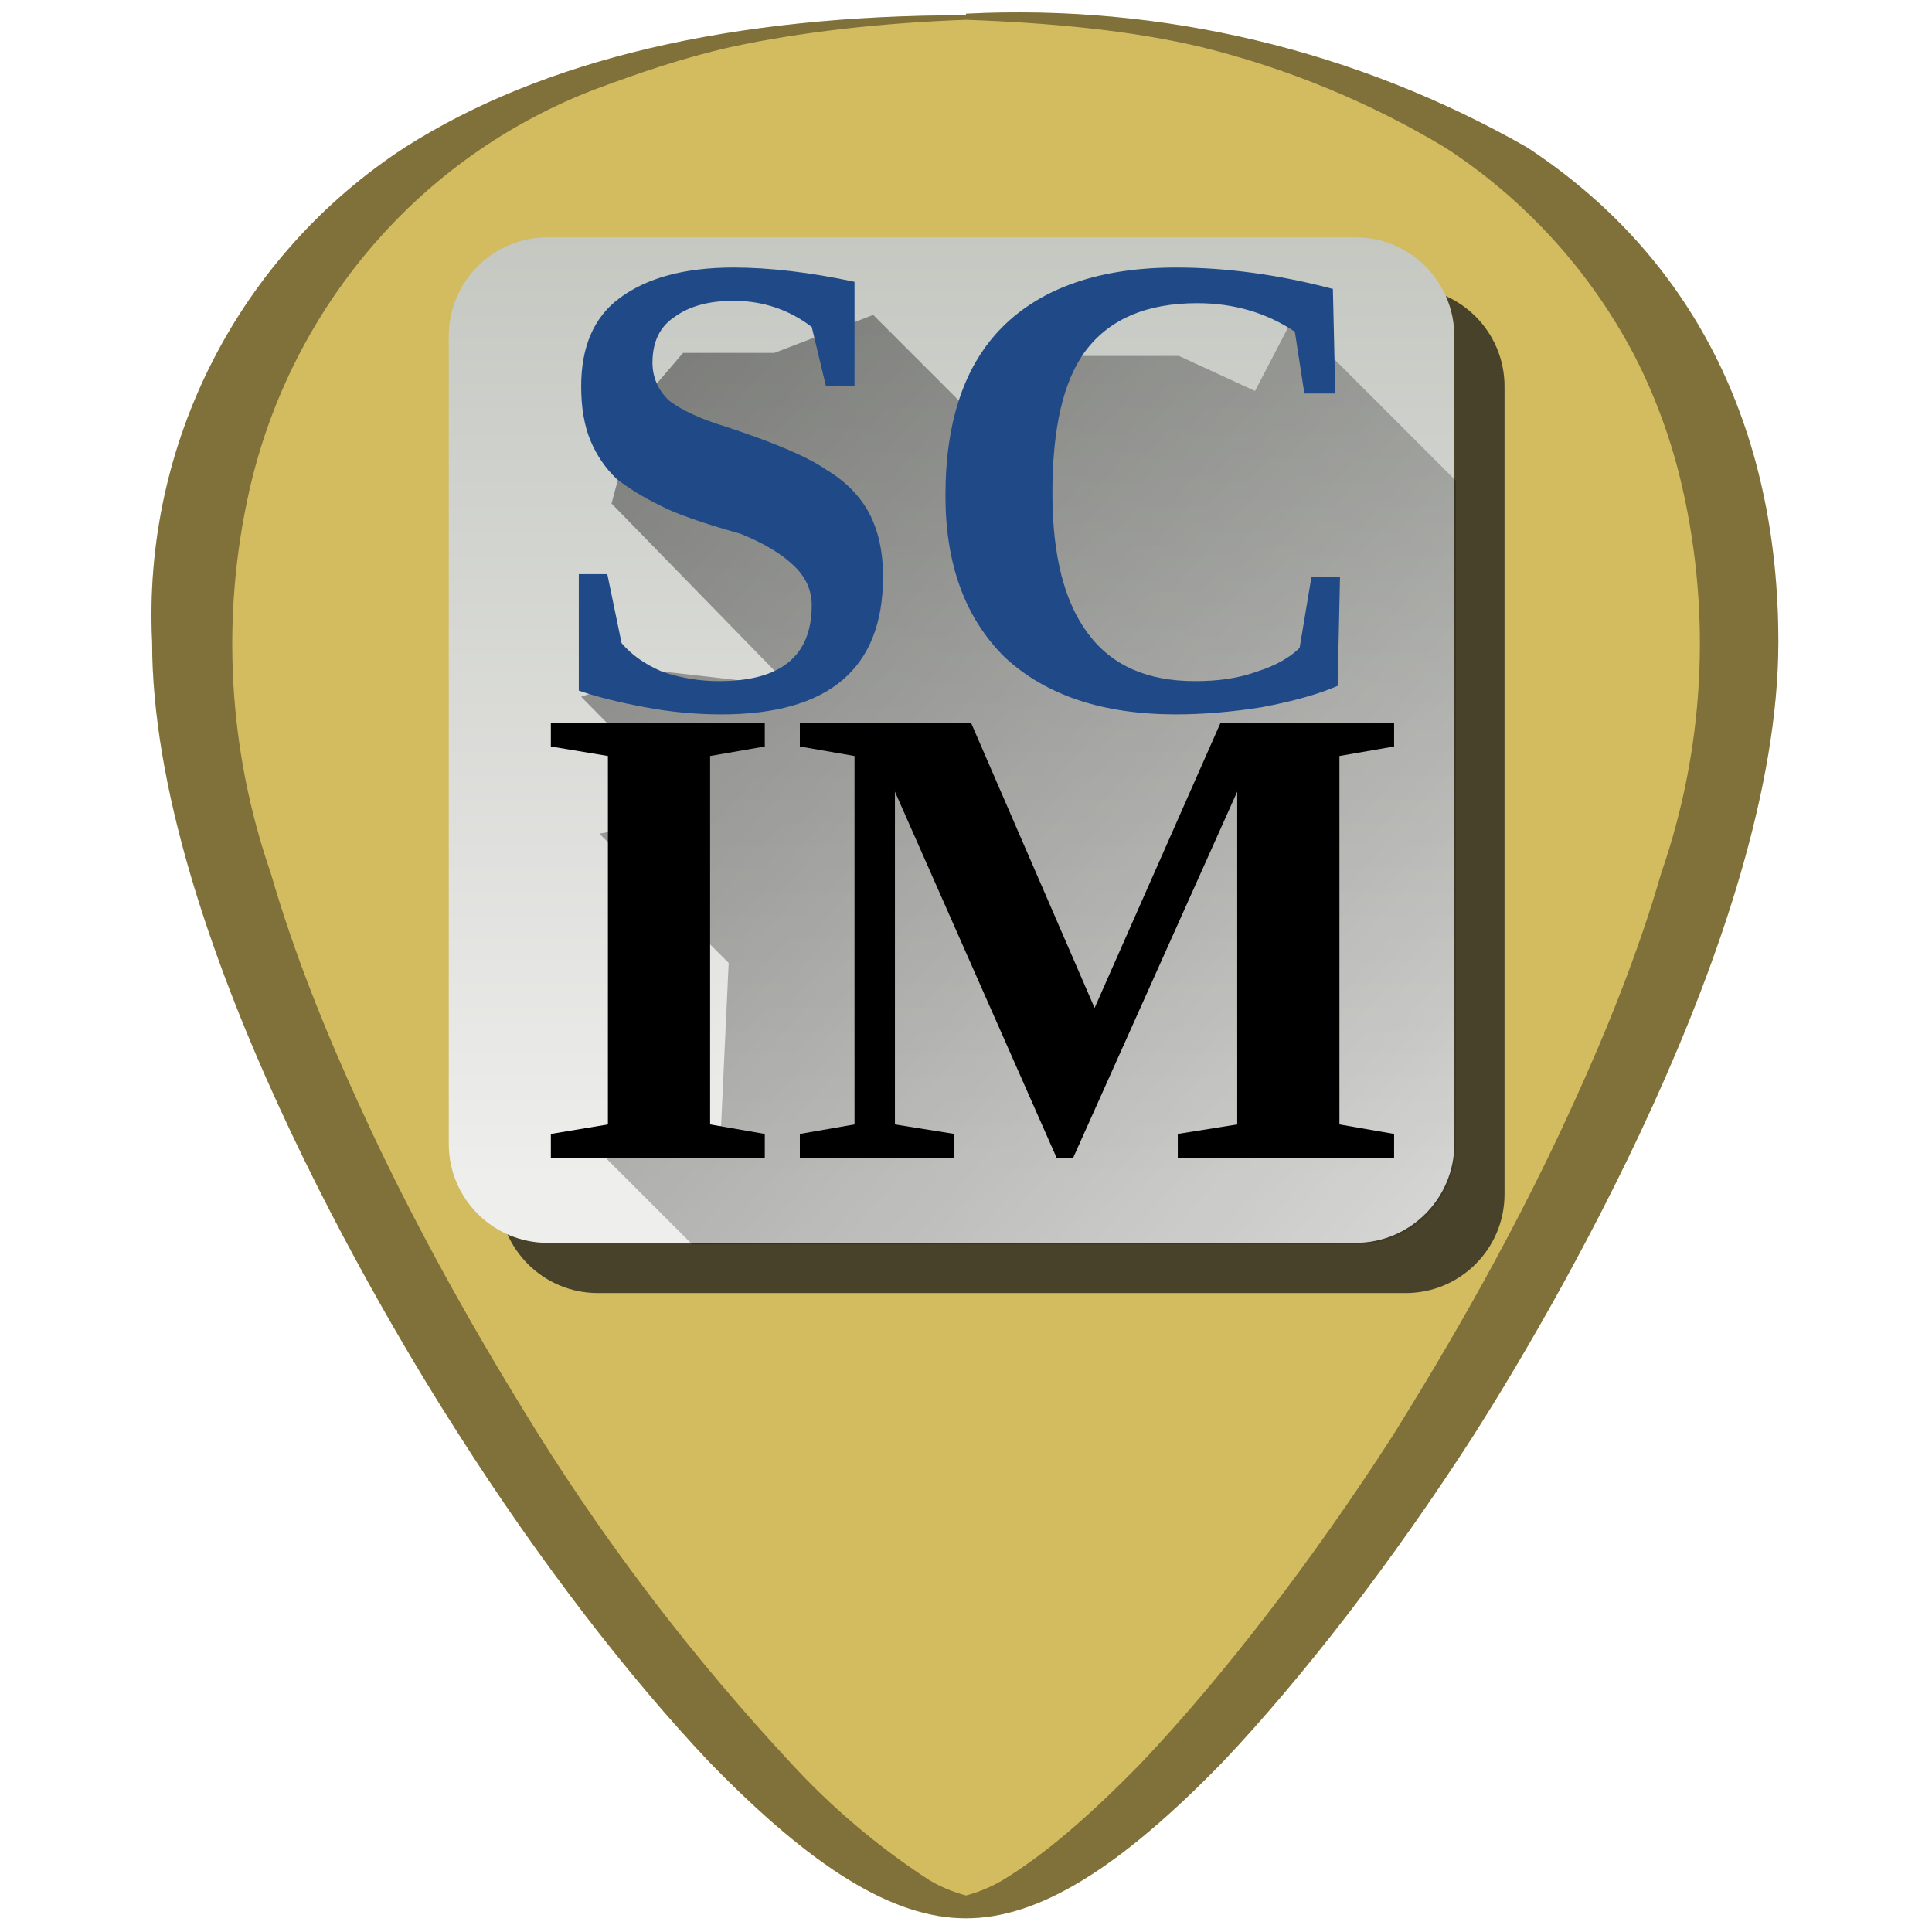
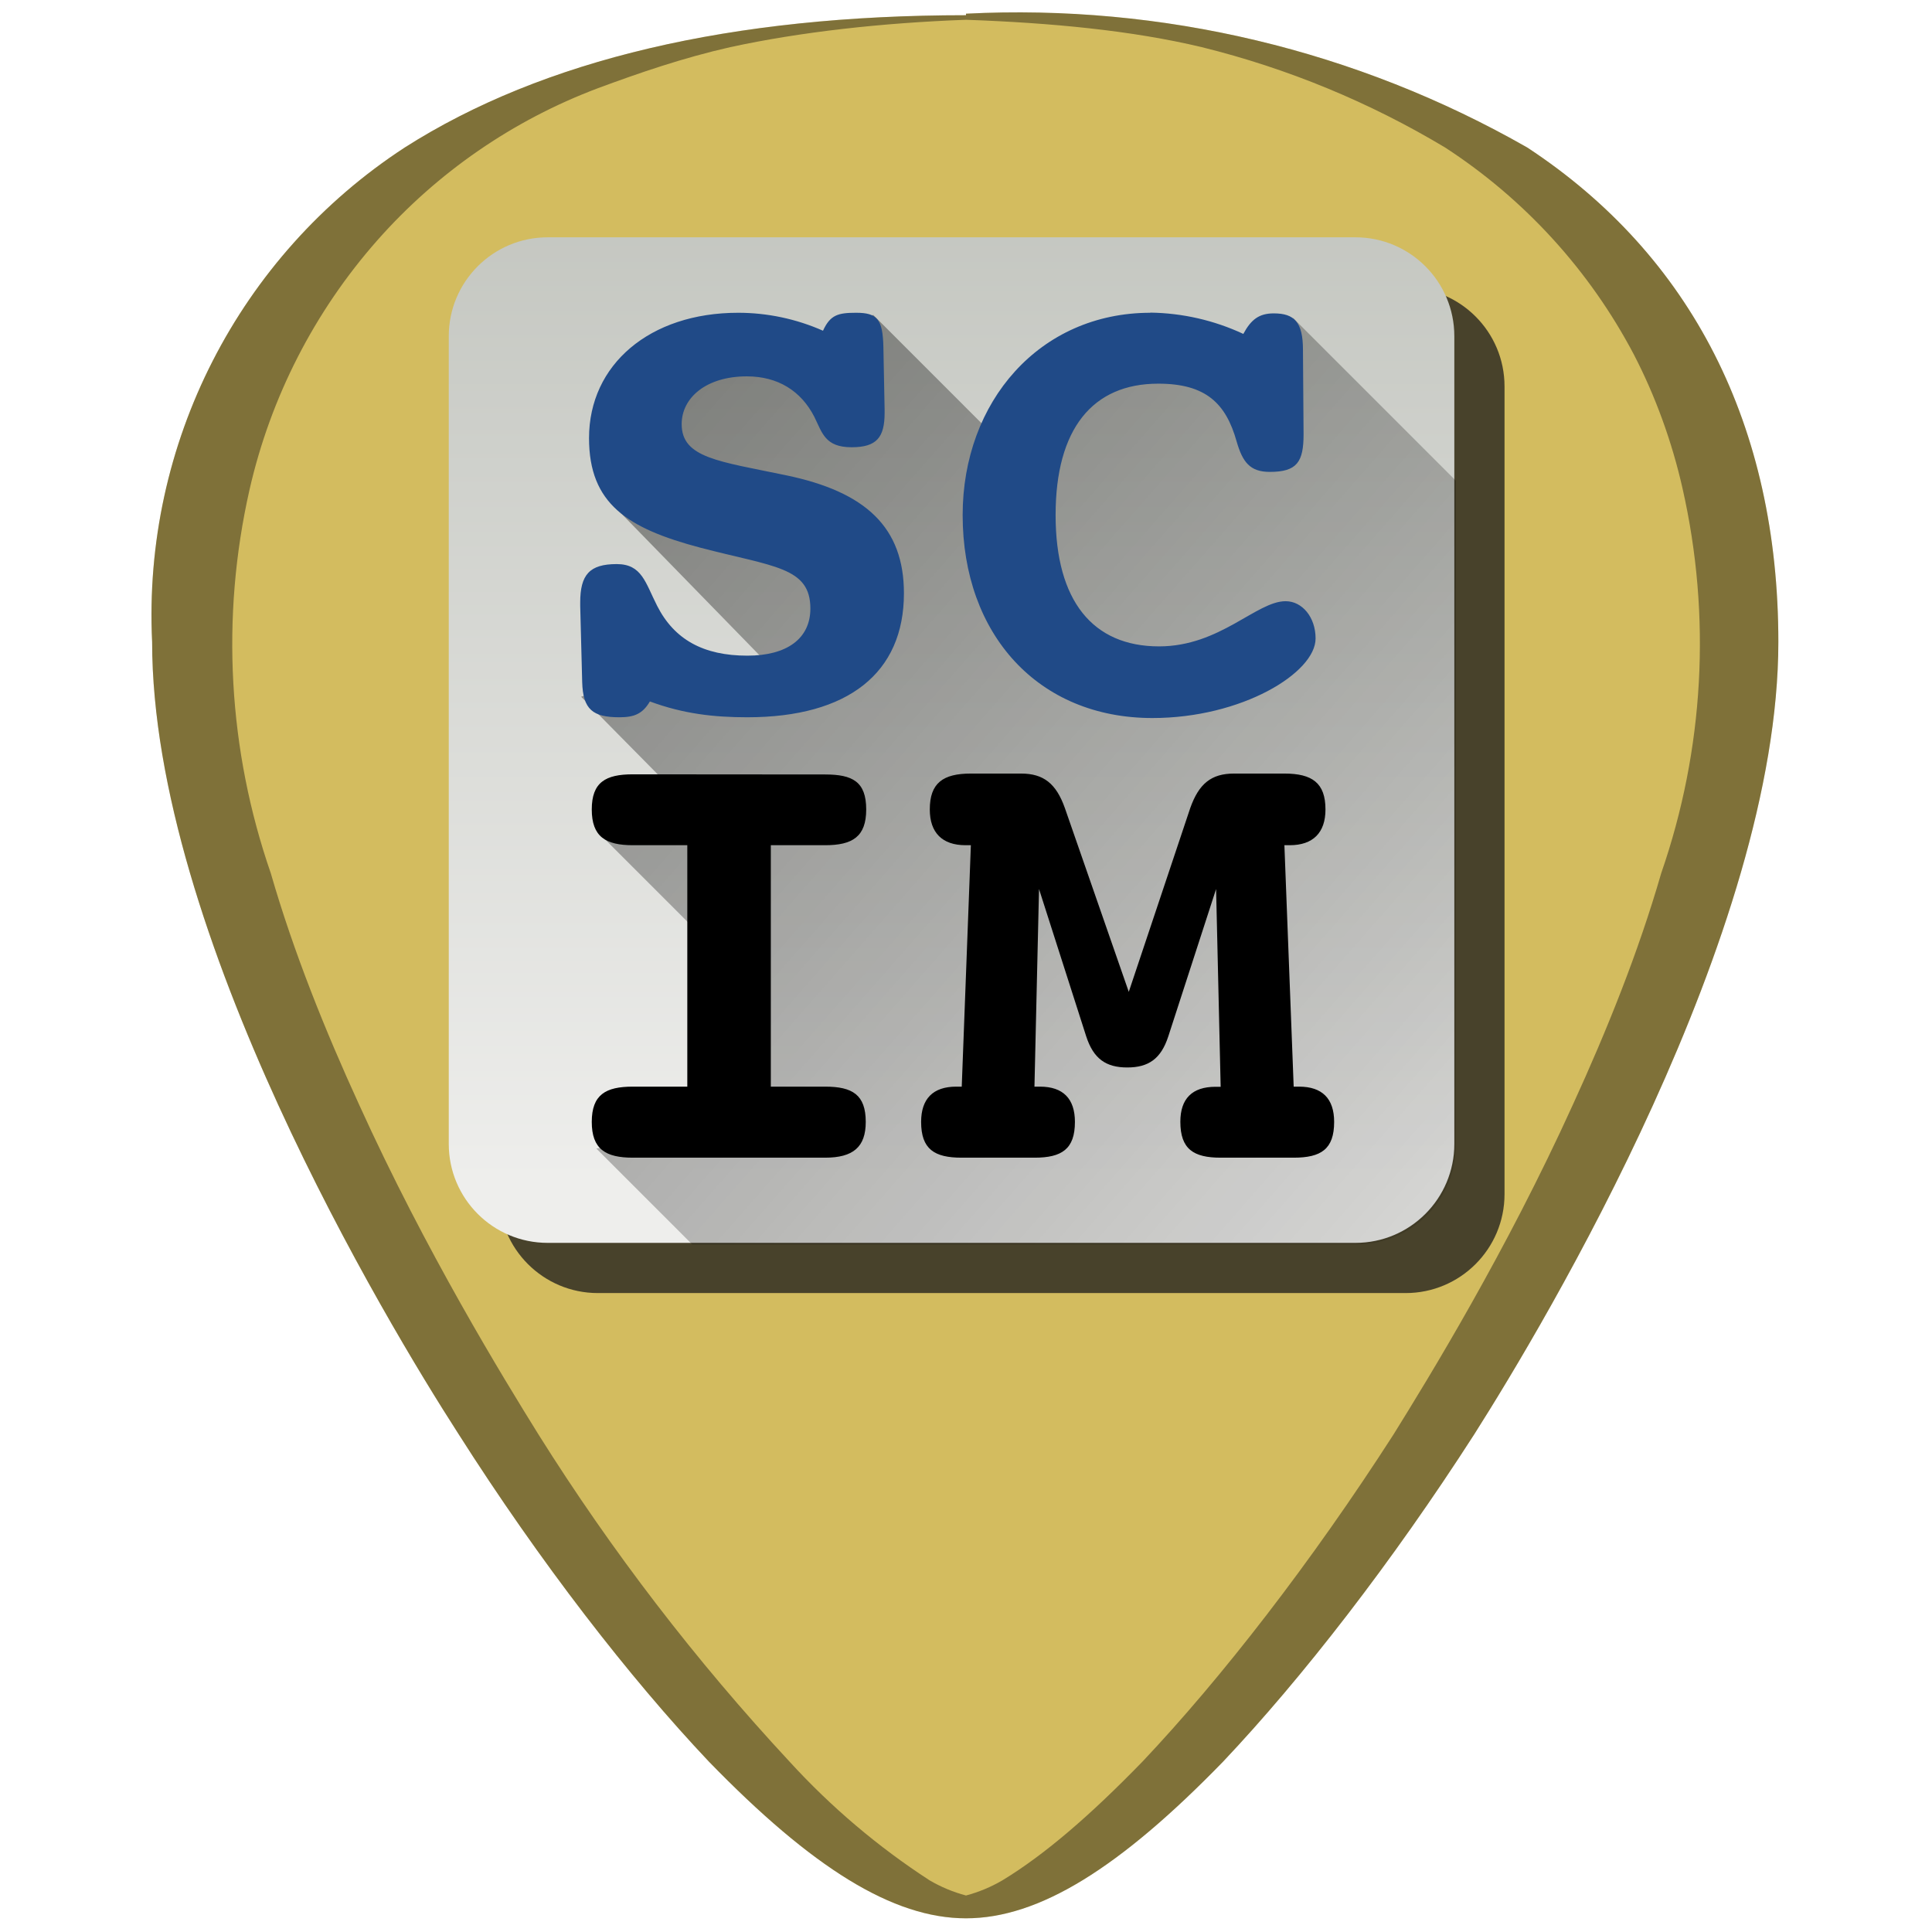
<svg xmlns="http://www.w3.org/2000/svg" xmlns:xlink="http://www.w3.org/1999/xlink" width="48" height="48" viewBox="0 0 12.7 12.7">
  <defs>
    <linearGradient id="b">
      <stop offset="0" stop-color="#babdb6" />
      <stop offset="1" stop-color="#eeeeec" />
    </linearGradient>
    <linearGradient id="a">
      <stop offset="0" stop-opacity=".98" />
      <stop offset="1" stop-opacity="0" />
    </linearGradient>
-     <linearGradient gradientTransform="translate(-.09 -.22)" xlink:href="#a" id="d" gradientUnits="userSpaceOnUse" x1="3.04" y1="286.09" x2="12.04" y2="293.99" />
-     <linearGradient xlink:href="#b" id="c" gradientUnits="userSpaceOnUse" gradientTransform="matrix(.31498 0 0 .31498 -5.08 278.46)" x1="35.75" y1="18.12" x2="35.75" y2="43.19" />
+     <linearGradient gradientTransform="translate(-.09 -284.52)" xlink:href="#a" id="d" gradientUnits="userSpaceOnUse" x1="3.04" y1="286.09" x2="12.04" y2="293.99" />
+     <linearGradient xlink:href="#b" id="c" gradientUnits="userSpaceOnUse" gradientTransform="translate(-5.08 -5.84) scale(.31498)" x1="35.75" y1="18.12" x2="35.75" y2="43.19" />
  </defs>
  <path d="M54.45 57.21a1.26 1.26 0 1 0 0 2.53h2.92v4.55h2.62v-4.55h2.68a1.26 1.26 0 1 0 0-2.53zm2.92 7.08H53.6c-.5 0-.98.4-1.08.9l-1.57 8.48c-.09.5.25.9.75.9h4.59v.03h4.54v-.03h4.6c.5 0 .83-.4.74-.9l-1.57-8.49c-.1-.5-.57-.9-1.08-.9h-3.49V68h2.54l-3.98 3.27L54.77 68h2.6z" fill="#1a1a1a" />
-   <g transform="translate(0 -284.3)">
-     <path d="M6.35 284.4c-1.54 0-2.78.29-3.69.87A3.67 3.67 0 0 0 1 288.52c0 1.91 1.54 4.47 2.01 5.2.54.85 1.13 1.61 1.65 2.16.68.7 1.21 1.03 1.69 1.03s1.01-.33 1.69-1.03c.52-.55 1.11-1.31 1.65-2.15.47-.74 2-3.3 2-5.21 0-1.42-.57-2.54-1.65-3.25a6.75 6.75 0 0 0-3.69-.88z" fill="#d3bc5f" />
-     <rect ry=".65" rx=".65" y="286.19" x="3.28" height="6.61" width="6.61" style="marker:none" overflow="visible" fill="#1a1a1a" fill-rule="evenodd" opacity=".75" />
-     <rect ry=".65" rx=".65" y="285.86" x="2.95" height="6.61" width="6.61" style="marker:none" overflow="visible" fill="url(#c)" fill-rule="evenodd" />
-     <path d="M4.55 292.48h4.37a.65.65 0 0 0 .65-.65v-4.37l-1.07-1.07-.25.48-.5-.23h-.7l-.43.61-.88-.88-.65.25h-.6l-.3.35-.17.64 1.17 1.2-.87-.1-.5.17.77.78-.65.12.85.85-.05 1.07-.82.15z" opacity=".45" fill="url(#d)" />
-     <text y="288.95" x="3.57" style="-inkscape-font-specification:'Courier 10 Pitch Bold'" font-weight="700" font-size="4.36" font-family="Courier 10 Pitch" fill="#204a87" stroke-width=".16">
-       <tspan y="288.95" x="3.57">SC</tspan>
-     </text>
-     <text y="291.91" x="3.48" style="-inkscape-font-specification:'Courier 10 Pitch Bold'" font-weight="700" font-size="4.36" font-family="Courier 10 Pitch" stroke-width=".16">
-       <tspan y="291.91" x="3.48">IM</tspan>
-     </text>
-     <path d="M6.35 284.4c-1.54 0-2.78.29-3.69.87A3.67 3.67 0 0 0 1 288.52c0 1.91 1.54 4.47 2.01 5.2.54.85 1.13 1.61 1.65 2.16.68.7 1.21 1.03 1.69 1.03s1.01-.33 1.69-1.03c.52-.55 1.11-1.31 1.65-2.15.47-.74 2-3.3 2-5.21 0-1.42-.57-2.54-1.65-3.25a6.75 6.75 0 0 0-3.69-.88zm0 .03c.56.02 1.09.07 1.55.18a5.82 5.82 0 0 1 1.6.66 3.65 3.65 0 0 1 1.24 1.36c.14.27.25.57.32.88a4.61 4.61 0 0 1-.14 2.53c-.15.52-.36 1.04-.58 1.52-.44.97-.95 1.8-1.18 2.17-.54.84-1.13 1.6-1.65 2.15-.34.35-.64.61-.92.78a.96.96 0 0 1-.24.1.96.96 0 0 1-.24-.1 4.76 4.76 0 0 1-.92-.78 14.41 14.41 0 0 1-1.65-2.15c-.23-.37-.74-1.2-1.18-2.17-.22-.48-.43-1-.58-1.52a4.6 4.6 0 0 1-.14-2.52 3.73 3.73 0 0 1 .84-1.64 3.65 3.65 0 0 1 1.45-1c.27-.1.56-.2.87-.27.46-.1 1-.16 1.55-.18z" opacity=".4" />
-   </g>
+   <path d="M6.35.1C4.81.1 3.57.39 2.66.97A3.67 3.67 0 0 0 1 4.22c0 1.91 1.54 4.47 2.01 5.2.54.85 1.13 1.61 1.65 2.16.68.7 1.21 1.03 1.69 1.03s1.01-.33 1.69-1.03c.52-.55 1.11-1.31 1.65-2.15.47-.74 2-3.3 2-5.21 0-1.42-.57-2.54-1.65-3.25A6.75 6.75 0 0 0 6.35.09z" fill="#d3bc5f" />
+   <rect overflow="visible" style="marker:none" width="6.61" height="6.61" x="3.28" y="1.89" rx=".65" ry=".65" opacity=".75" fill="#1a1a1a" fill-rule="evenodd" />
+   <rect overflow="visible" style="marker:none" width="6.61" height="6.61" x="2.95" y="1.56" rx=".65" ry=".65" fill="url(#c)" fill-rule="evenodd" />
+   <path d="M4.55 8.18h4.37a.65.65 0 0 0 .65-.65V3.16L8.5 2.09l-.25.48-.5-.23h-.7l-.43.61-.88-.88-.65.25h-.6l-.3.35-.17.64 1.17 1.2-.87-.1-.5.17.77.78-.65.12.85.85-.05 1.07-.82.15z" opacity=".45" fill="url(#d)" />
+   <path style="-inkscape-font-specification:'Courier 10 Pitch Bold'" d="M4.852 2.056c-.58 0-.98.34-.98.824 0 .432.252.593.731.72.48.126.724.126.724.4 0 .2-.157.31-.414.31-.288 0-.48-.105-.593-.327-.078-.153-.1-.275-.266-.275-.179 0-.24.07-.24.253v.022l.013.501c.005.18.07.231.245.231.096 0 .152-.022.2-.104.222.082.423.104.64.104.664 0 1.03-.292 1.03-.815 0-.432-.249-.667-.776-.776-.44-.092-.685-.113-.685-.336 0-.174.162-.314.428-.314.205 0 .357.096.444.266.052.105.07.2.245.2.165 0 .217-.065.217-.226v-.022l-.008-.41c-.004-.183-.04-.226-.179-.226-.118 0-.17.013-.218.118a1.38 1.38 0 0 0-.558-.118zm2.71 0c-.728 0-1.234.584-1.234 1.33 0 .785.497 1.334 1.247 1.334.588 0 1.073-.297 1.073-.523 0-.14-.088-.245-.197-.245-.192 0-.431.297-.832.297-.436 0-.68-.3-.68-.863 0-.567.243-.864.675-.864.314 0 .445.131.515.38.039.135.087.2.218.2.179 0 .222-.065.222-.248L8.565 2.3c0-.183-.057-.24-.192-.24-.096 0-.149.04-.2.135a1.495 1.495 0 0 0-.611-.14z" font-weight="700" font-size="4.36" font-family="Courier 10 Pitch" fill="#204a87" />
+   <path style="-inkscape-font-specification:'Courier 10 Pitch Bold'" d="M6.382 5.085c-.183 0-.27.062-.27.236 0 .153.082.235.235.235h.035l-.06 1.587h-.036c-.153 0-.231.08-.231.232 0 .179.087.235.266.235h.48c.178 0 .265-.056.265-.235 0-.153-.078-.232-.23-.232H6.8l.03-1.299.31.968c.048.148.13.205.27.205s.222-.057.27-.205l.314-.968.03 1.3h-.034c-.153 0-.231.078-.231.23 0 .18.087.236.265.236h.48c.18 0 .266-.056.266-.235 0-.153-.078-.232-.231-.232h-.035l-.061-1.587h.035c.153 0 .235-.082.235-.235 0-.174-.087-.236-.27-.236h-.331c-.149 0-.231.066-.288.227L7.42 6.52 7 5.312c-.057-.161-.14-.227-.288-.227zM4.16 5.09c-.179 0-.27.052-.27.231 0 .179.091.235.27.235h.358v1.587H4.16c-.179 0-.27.053-.27.232 0 .179.091.235.27.235h1.264c.184 0 .267-.07.267-.235 0-.179-.088-.232-.267-.232h-.357V5.556h.357c.18 0 .27-.056.27-.235 0-.183-.09-.23-.27-.23z" font-weight="700" font-size="4.36" font-family="Courier 10 Pitch" />
+   <path d="M6.35.1C4.81.1 3.57.39 2.66.97A3.67 3.67 0 0 0 1 4.22c0 1.91 1.54 4.47 2.01 5.2.54.85 1.13 1.61 1.65 2.16.68.7 1.21 1.03 1.69 1.03s1.01-.33 1.69-1.03c.52-.55 1.11-1.31 1.65-2.15.47-.74 2-3.3 2-5.21 0-1.42-.57-2.54-1.65-3.25A6.75 6.75 0 0 0 6.35.09zm0 .03C6.91.15 7.44.2 7.9.31a5.82 5.82 0 0 1 1.6.66 3.65 3.65 0 0 1 1.24 1.36c.14.27.25.57.32.88a4.61 4.61 0 0 1-.14 2.53c-.15.52-.36 1.04-.58 1.52-.44.97-.95 1.8-1.18 2.17-.54.84-1.13 1.6-1.65 2.15-.34.35-.64.61-.92.78a.96.96 0 0 1-.24.1.96.96 0 0 1-.24-.1 4.76 4.76 0 0 1-.92-.78 14.41 14.41 0 0 1-1.65-2.15c-.23-.37-.74-1.2-1.18-2.17-.22-.48-.43-1-.58-1.52a4.6 4.6 0 0 1-.14-2.52 3.73 3.73 0 0 1 .84-1.64 3.65 3.65 0 0 1 1.45-1c.27-.1.56-.2.87-.27.46-.1 1-.16 1.55-.18z" opacity=".4" />
</svg>
